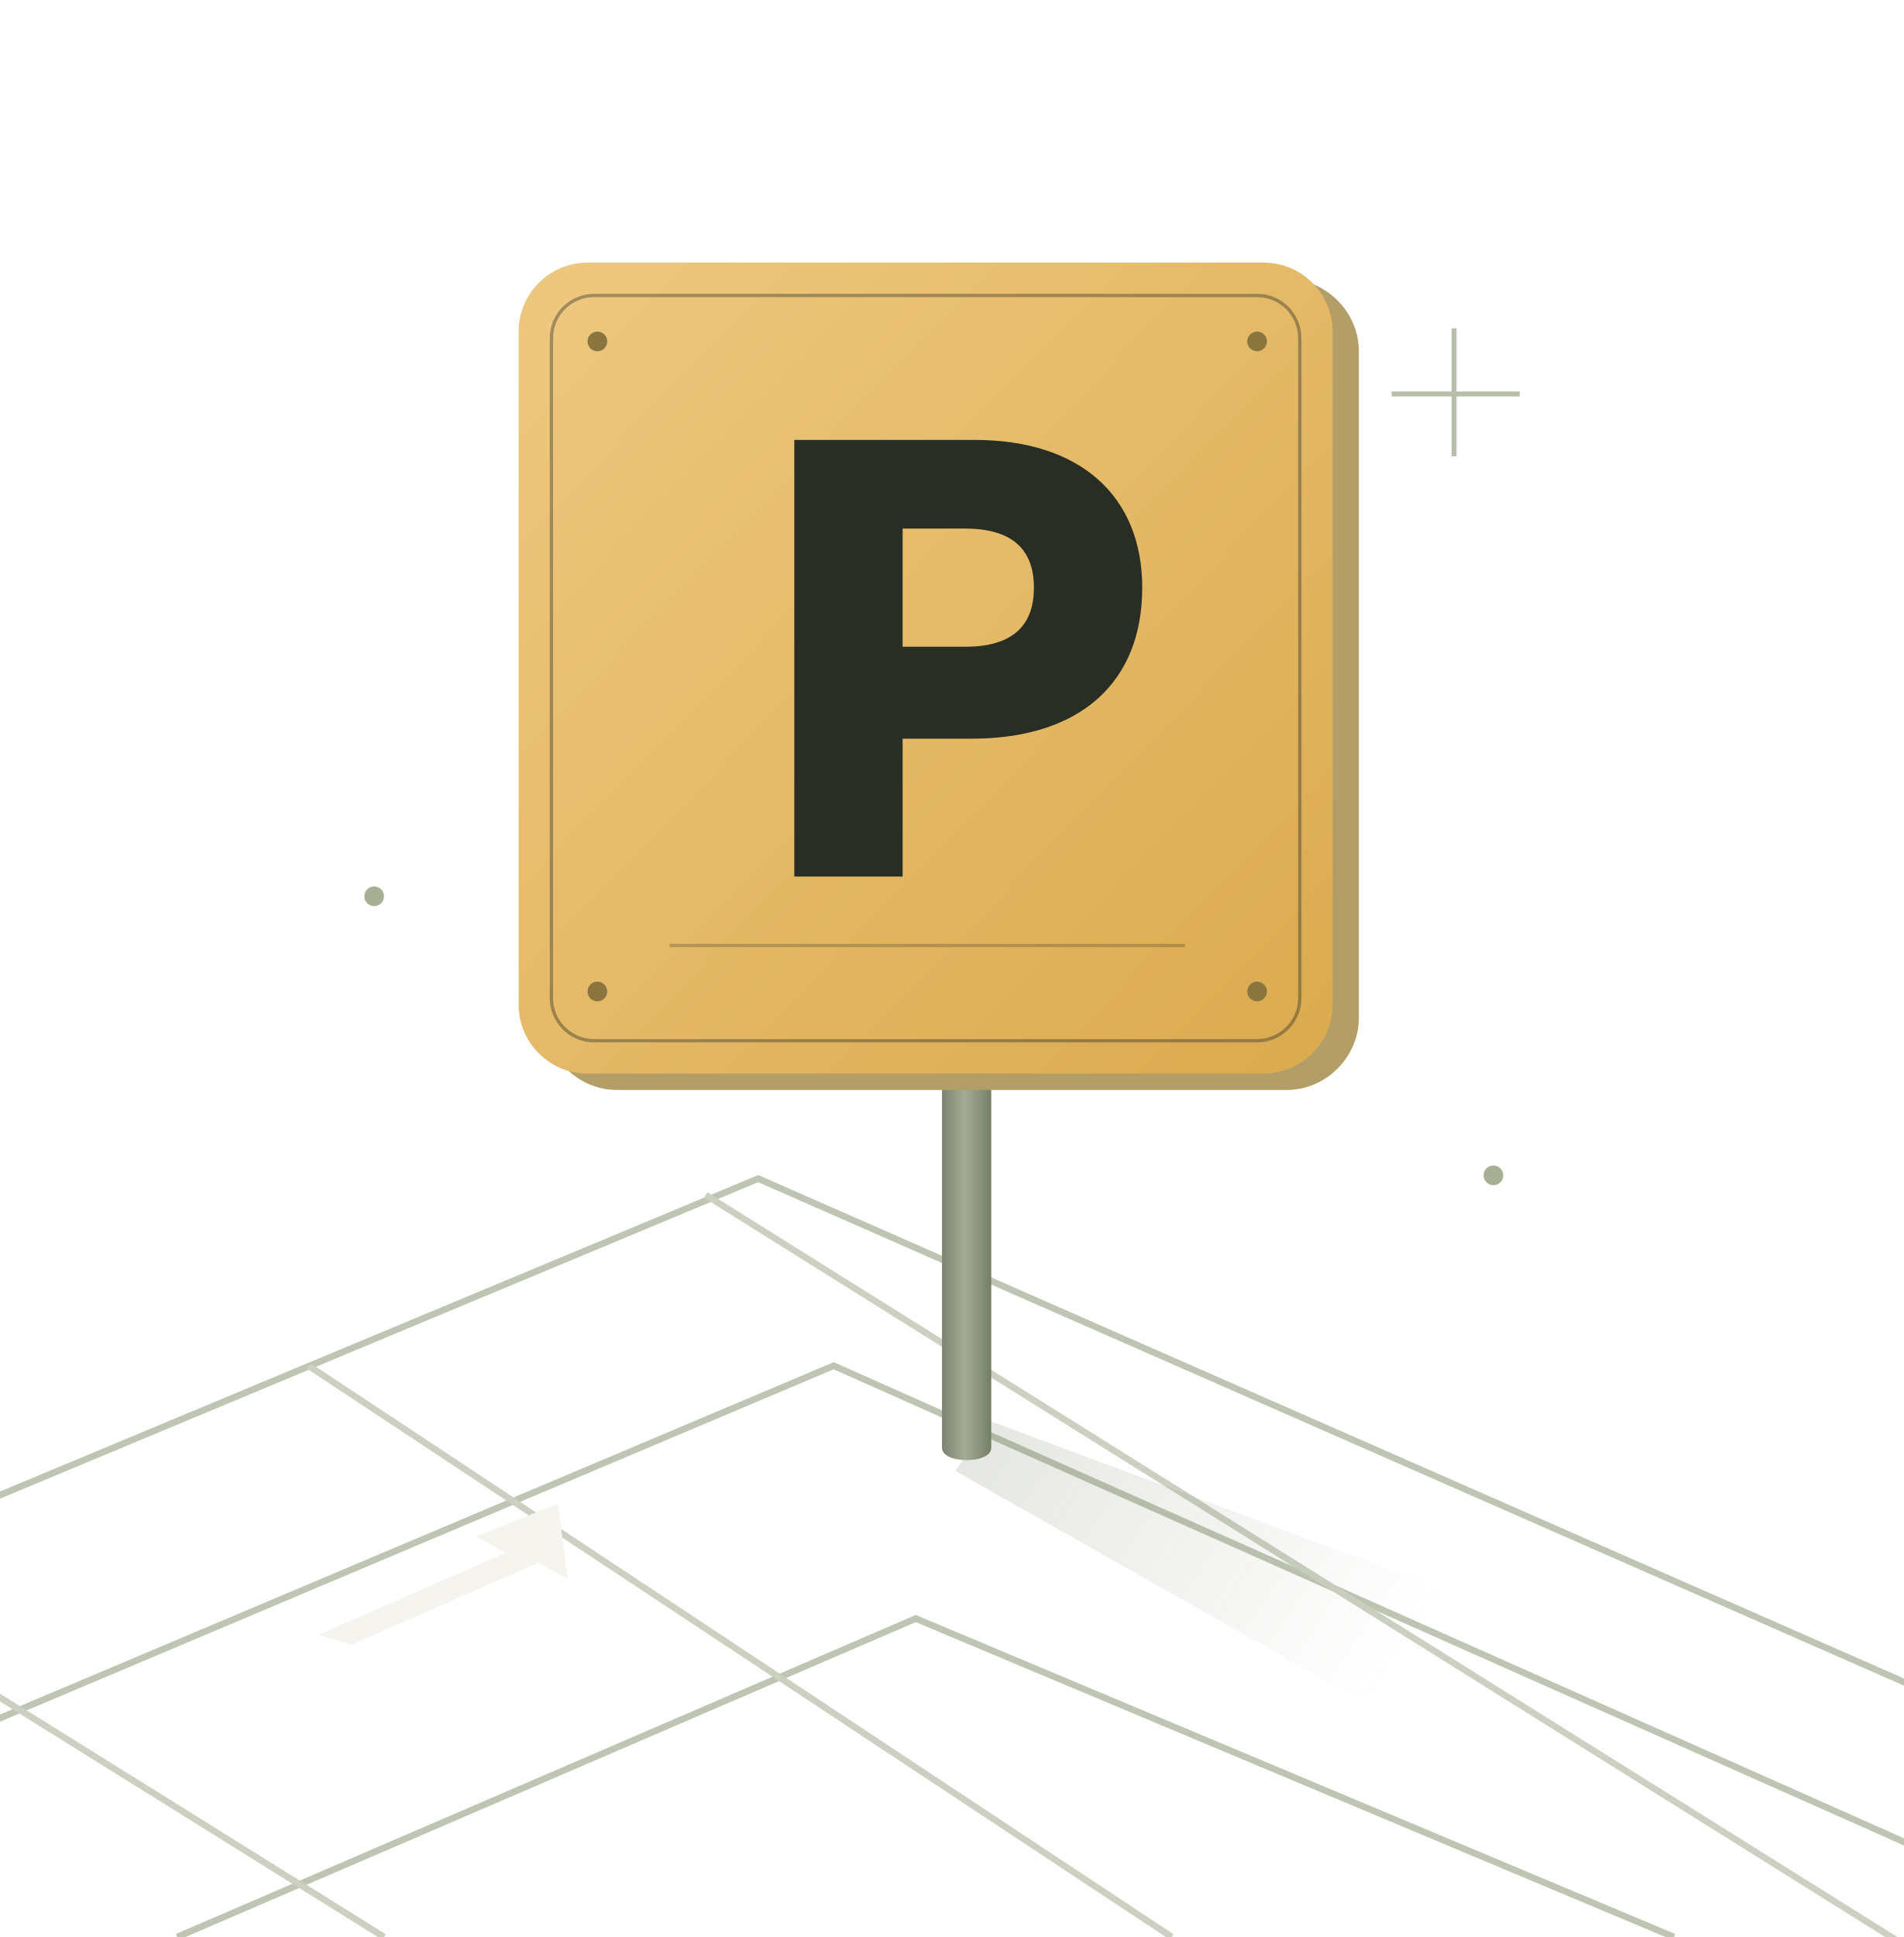
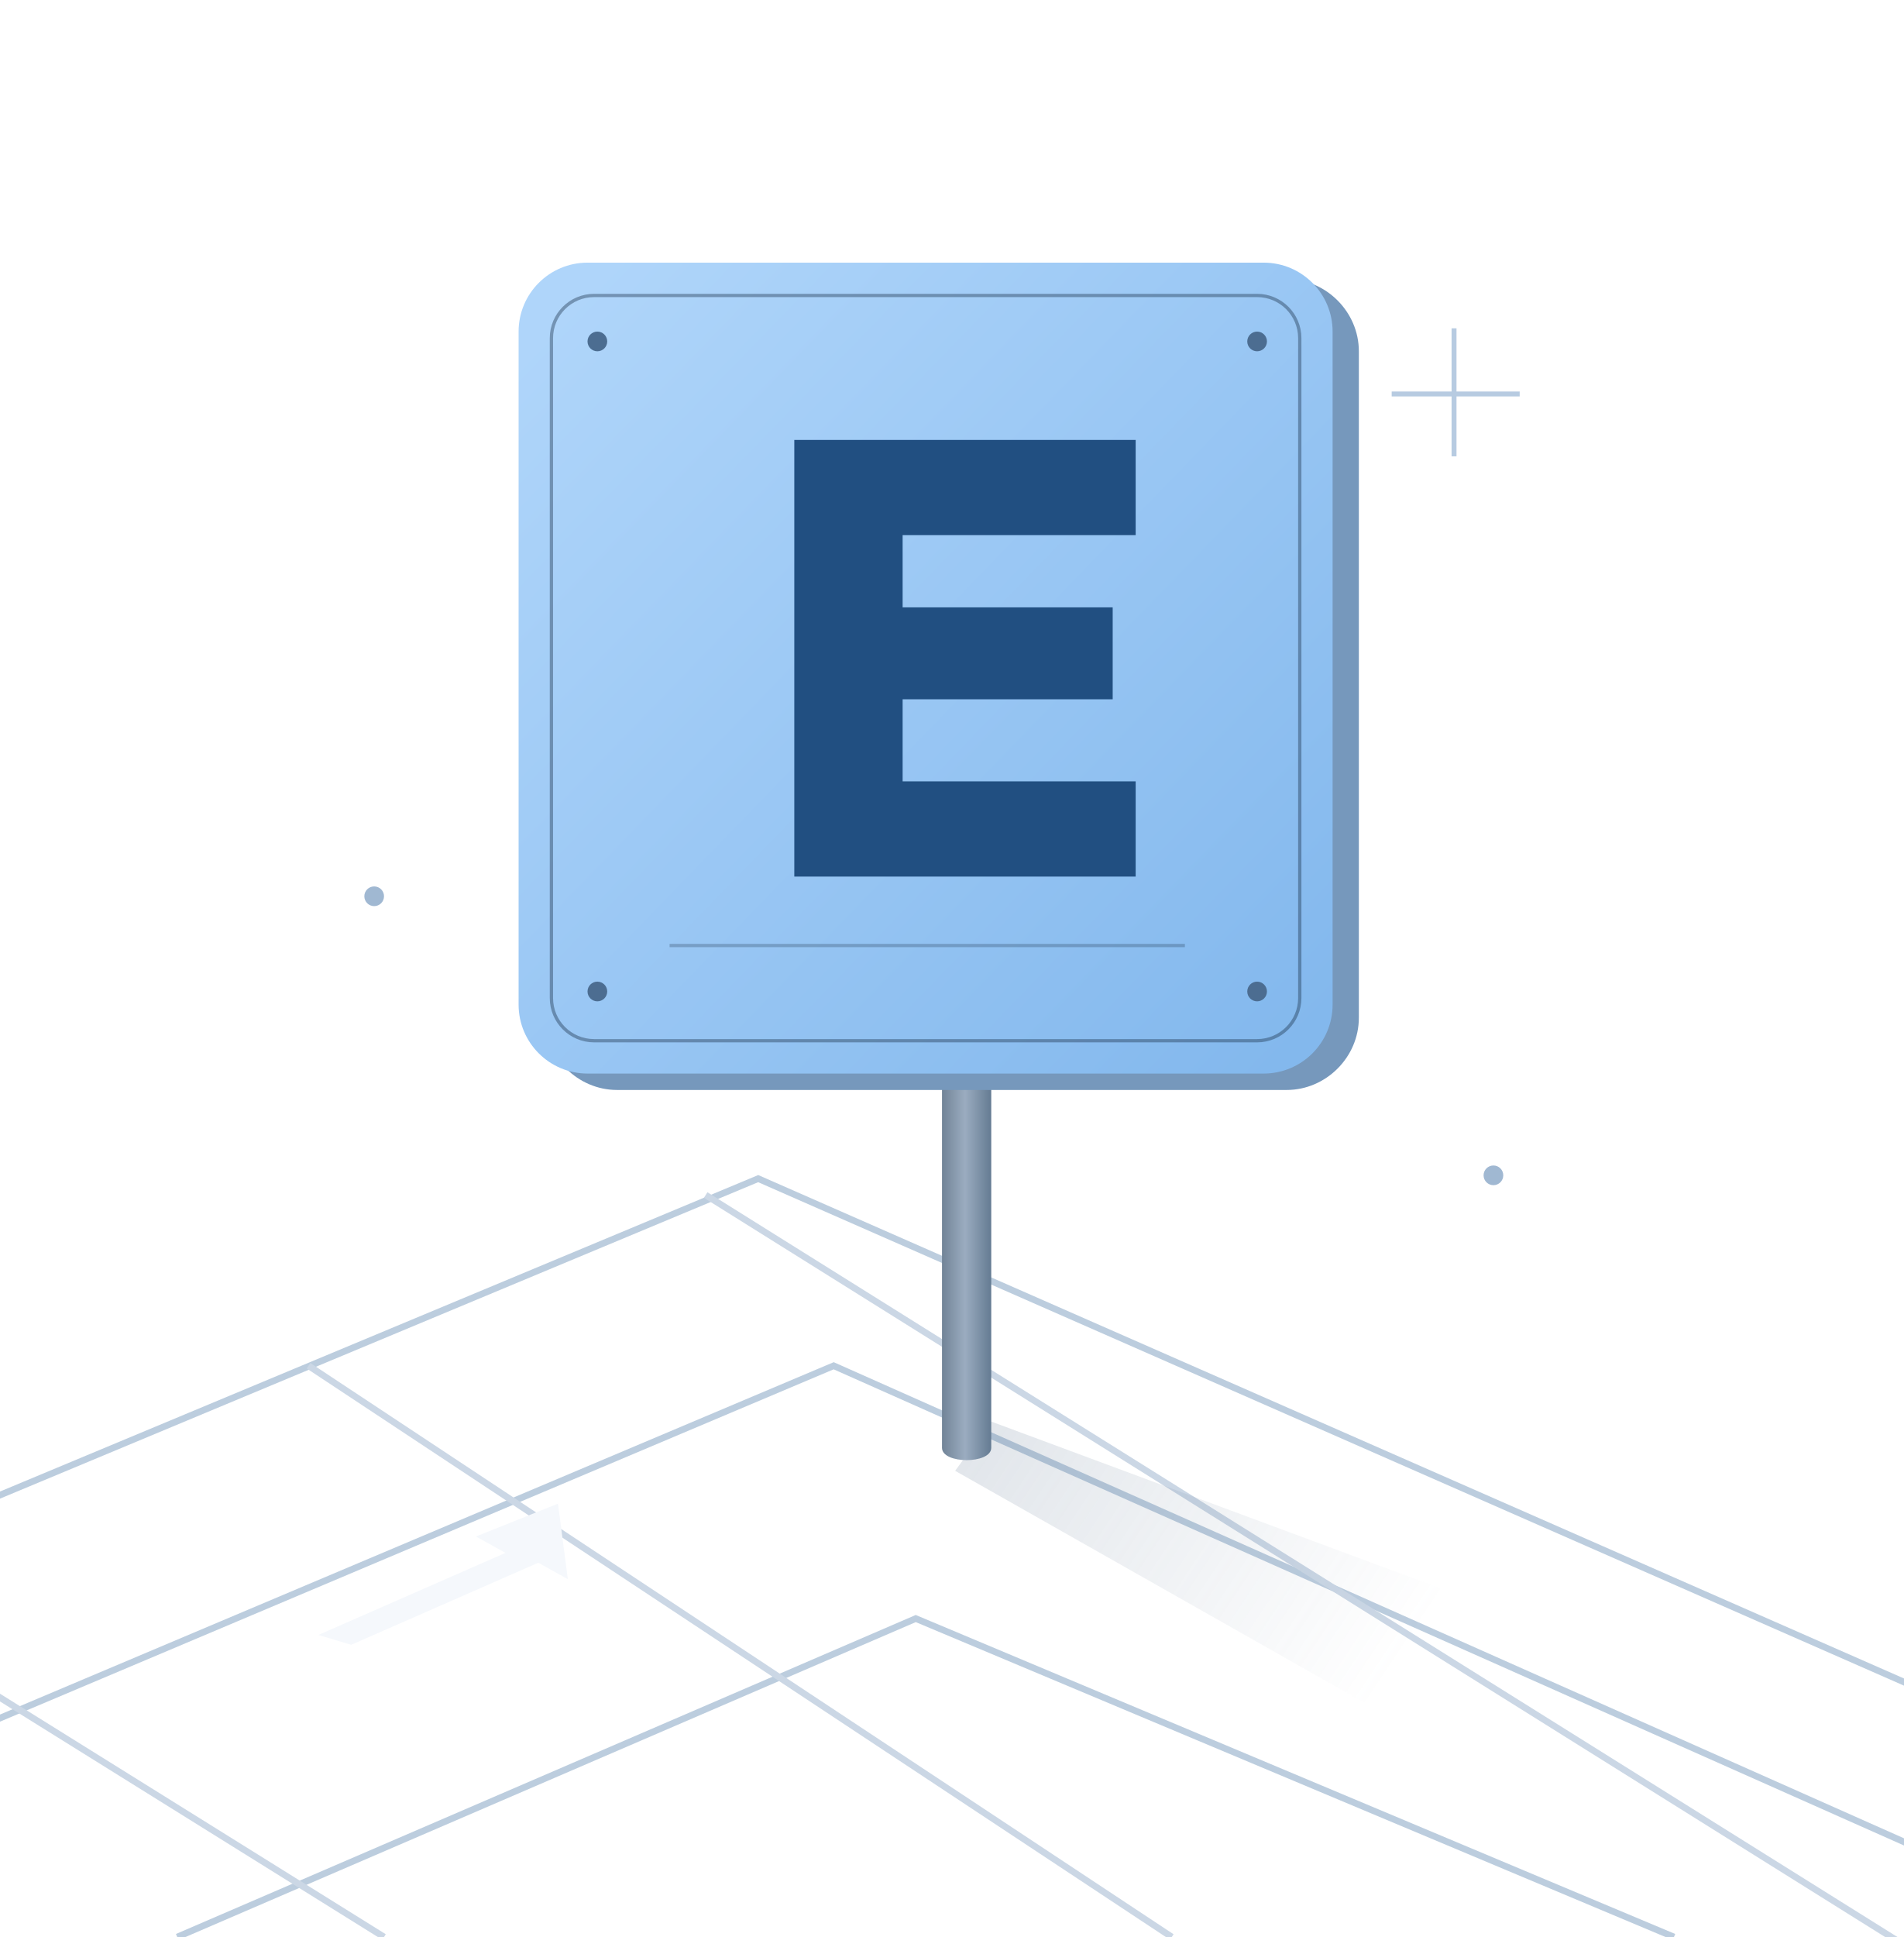
<svg xmlns="http://www.w3.org/2000/svg" width="580" height="590" viewBox="0 0 580 590" fill="none">
  <defs>
    <linearGradient id="post" x1="286" y1="305" x2="302" y2="305" gradientUnits="userSpaceOnUse">
-       <stop stop-color="#777f6b" />
-       <stop offset=".5" stop-color="#a4ac97" />
-       <stop offset="1" stop-color="#747e67" />
+       <stop stop-color="#6b7e91" />
+       <stop offset=".5" stop-color="#9bacc0" />
+       <stop offset="1" stop-color="#647b92" />
    </linearGradient>
    <linearGradient id="sign" x1="176" y1="90" x2="403" y2="310" gradientUnits="userSpaceOnUse">
-       <stop stop-color="#edc77e" />
-       <stop offset="1" stop-color="#dbab50" />
+       <stop stop-color="#afd5fa" />
+       <stop offset="1" stop-color="#83b8ed" />
    </linearGradient>
    <linearGradient id="shadow" x1="285" y1="425" x2="420" y2="515" gradientUnits="userSpaceOnUse">
-       <stop stop-color="#6f795b" stop-opacity=".2" />
-       <stop offset="1" stop-color="#6f795b" stop-opacity="0" />
+       <stop stop-color="#5a728e" stop-opacity=".2" />
+       <stop offset="1" stop-color="#5a728e" stop-opacity="0" />
    </linearGradient>
  </defs>
-   <path d="m-35 470 266-111 387 170M-30 536l284-120 344 153M54 590l225-97 231 97" stroke="#bec5b2" stroke-width="2" />
-   <path d="m94 416 263 174M215 364l366 229M-29 499l146 91" stroke="#cbd0c1" stroke-width="2" />
+   <path d="m-35 470 266-111 387 170M-30 536l284-120 344 153M54 590l225-97 231 97" stroke="#bccdde" stroke-width="2" />
+   <path d="m94 416 263 174M215 364l366 229M-29 499l146 91" stroke="#cbd7e5" stroke-width="2" />
  <path d="m291 448 150 85 55-28-194-72" fill="url(#shadow)" />
  <path d="M287 280h15v161c0 5-15 5-15 0V280Z" fill="url(#post)" />
-   <path d="M166 107c0-12 10-22 22-22h204c12 0 22 10 22 22v203c0 12-10 22-22 22H188c-12 0-22-10-22-22V107Z" fill="#b39e68" />
+   <path d="M166 107c0-12 10-22 22-22h204c12 0 22 10 22 22v203c0 12-10 22-22 22H188c-12 0-22-10-22-22V107Z" fill="#7698bc" />
  <rect x="158" y="80" width="248" height="247" rx="21" fill="url(#sign)" />
-   <rect x="168" y="90" width="228" height="227" rx="13" stroke="#252923" stroke-opacity=".38" />
-   <path d="M242 267V134h55c32 0 51 17 51 45 0 29-19 46-52 46h-21v42h-33Zm33-70h19c14 0 21-6 21-18s-7-18-21-18h-19v36Z" fill="#292e25" />
-   <circle cx="182" cy="104" r="3" fill="#8a753e" />
-   <circle cx="383" cy="104" r="3" fill="#8a753e" />
-   <circle cx="182" cy="302" r="3" fill="#8a753e" />
-   <circle cx="383" cy="302" r="3" fill="#8a753e" />
-   <path d="M204 288h157" stroke="#252923" stroke-opacity=".25" />
-   <path d="m97 498 57-25-9-5 25-10 3 23-9-5-57 25" fill="#f6f4ee" />
-   <path d="M443 100v39m-19-19h39" stroke="#b7bfaa" stroke-width="1.5" />
-   <circle cx="114" cy="273" r="3" fill="#a7b095" />
-   <circle cx="455" cy="358" r="3" fill="#a7b095" />
+   <rect x="168" y="90" width="228" height="227" rx="13" stroke="#14283f" stroke-opacity=".38" />
+   <path d="M242 134h104v29h-71v22h64v28h-64v25h71v29H242V134Z" fill="#214f81" />
+   <circle cx="182" cy="104" r="3" fill="#4c6d91" />
+   <circle cx="383" cy="104" r="3" fill="#4c6d91" />
+   <circle cx="182" cy="302" r="3" fill="#4c6d91" />
+   <circle cx="383" cy="302" r="3" fill="#4c6d91" />
+   <path d="M204 288h157" stroke="#14283f" stroke-opacity=".25" />
+   <path d="m97 498 57-25-9-5 25-10 3 23-9-5-57 25" fill="#f5f8fc" />
+   <path d="M443 100v39m-19-19h39" stroke="#b7cbe1" stroke-width="1.5" />
+   <circle cx="114" cy="273" r="3" fill="#a0b8d2" />
+   <circle cx="455" cy="358" r="3" fill="#a0b8d2" />
</svg>
